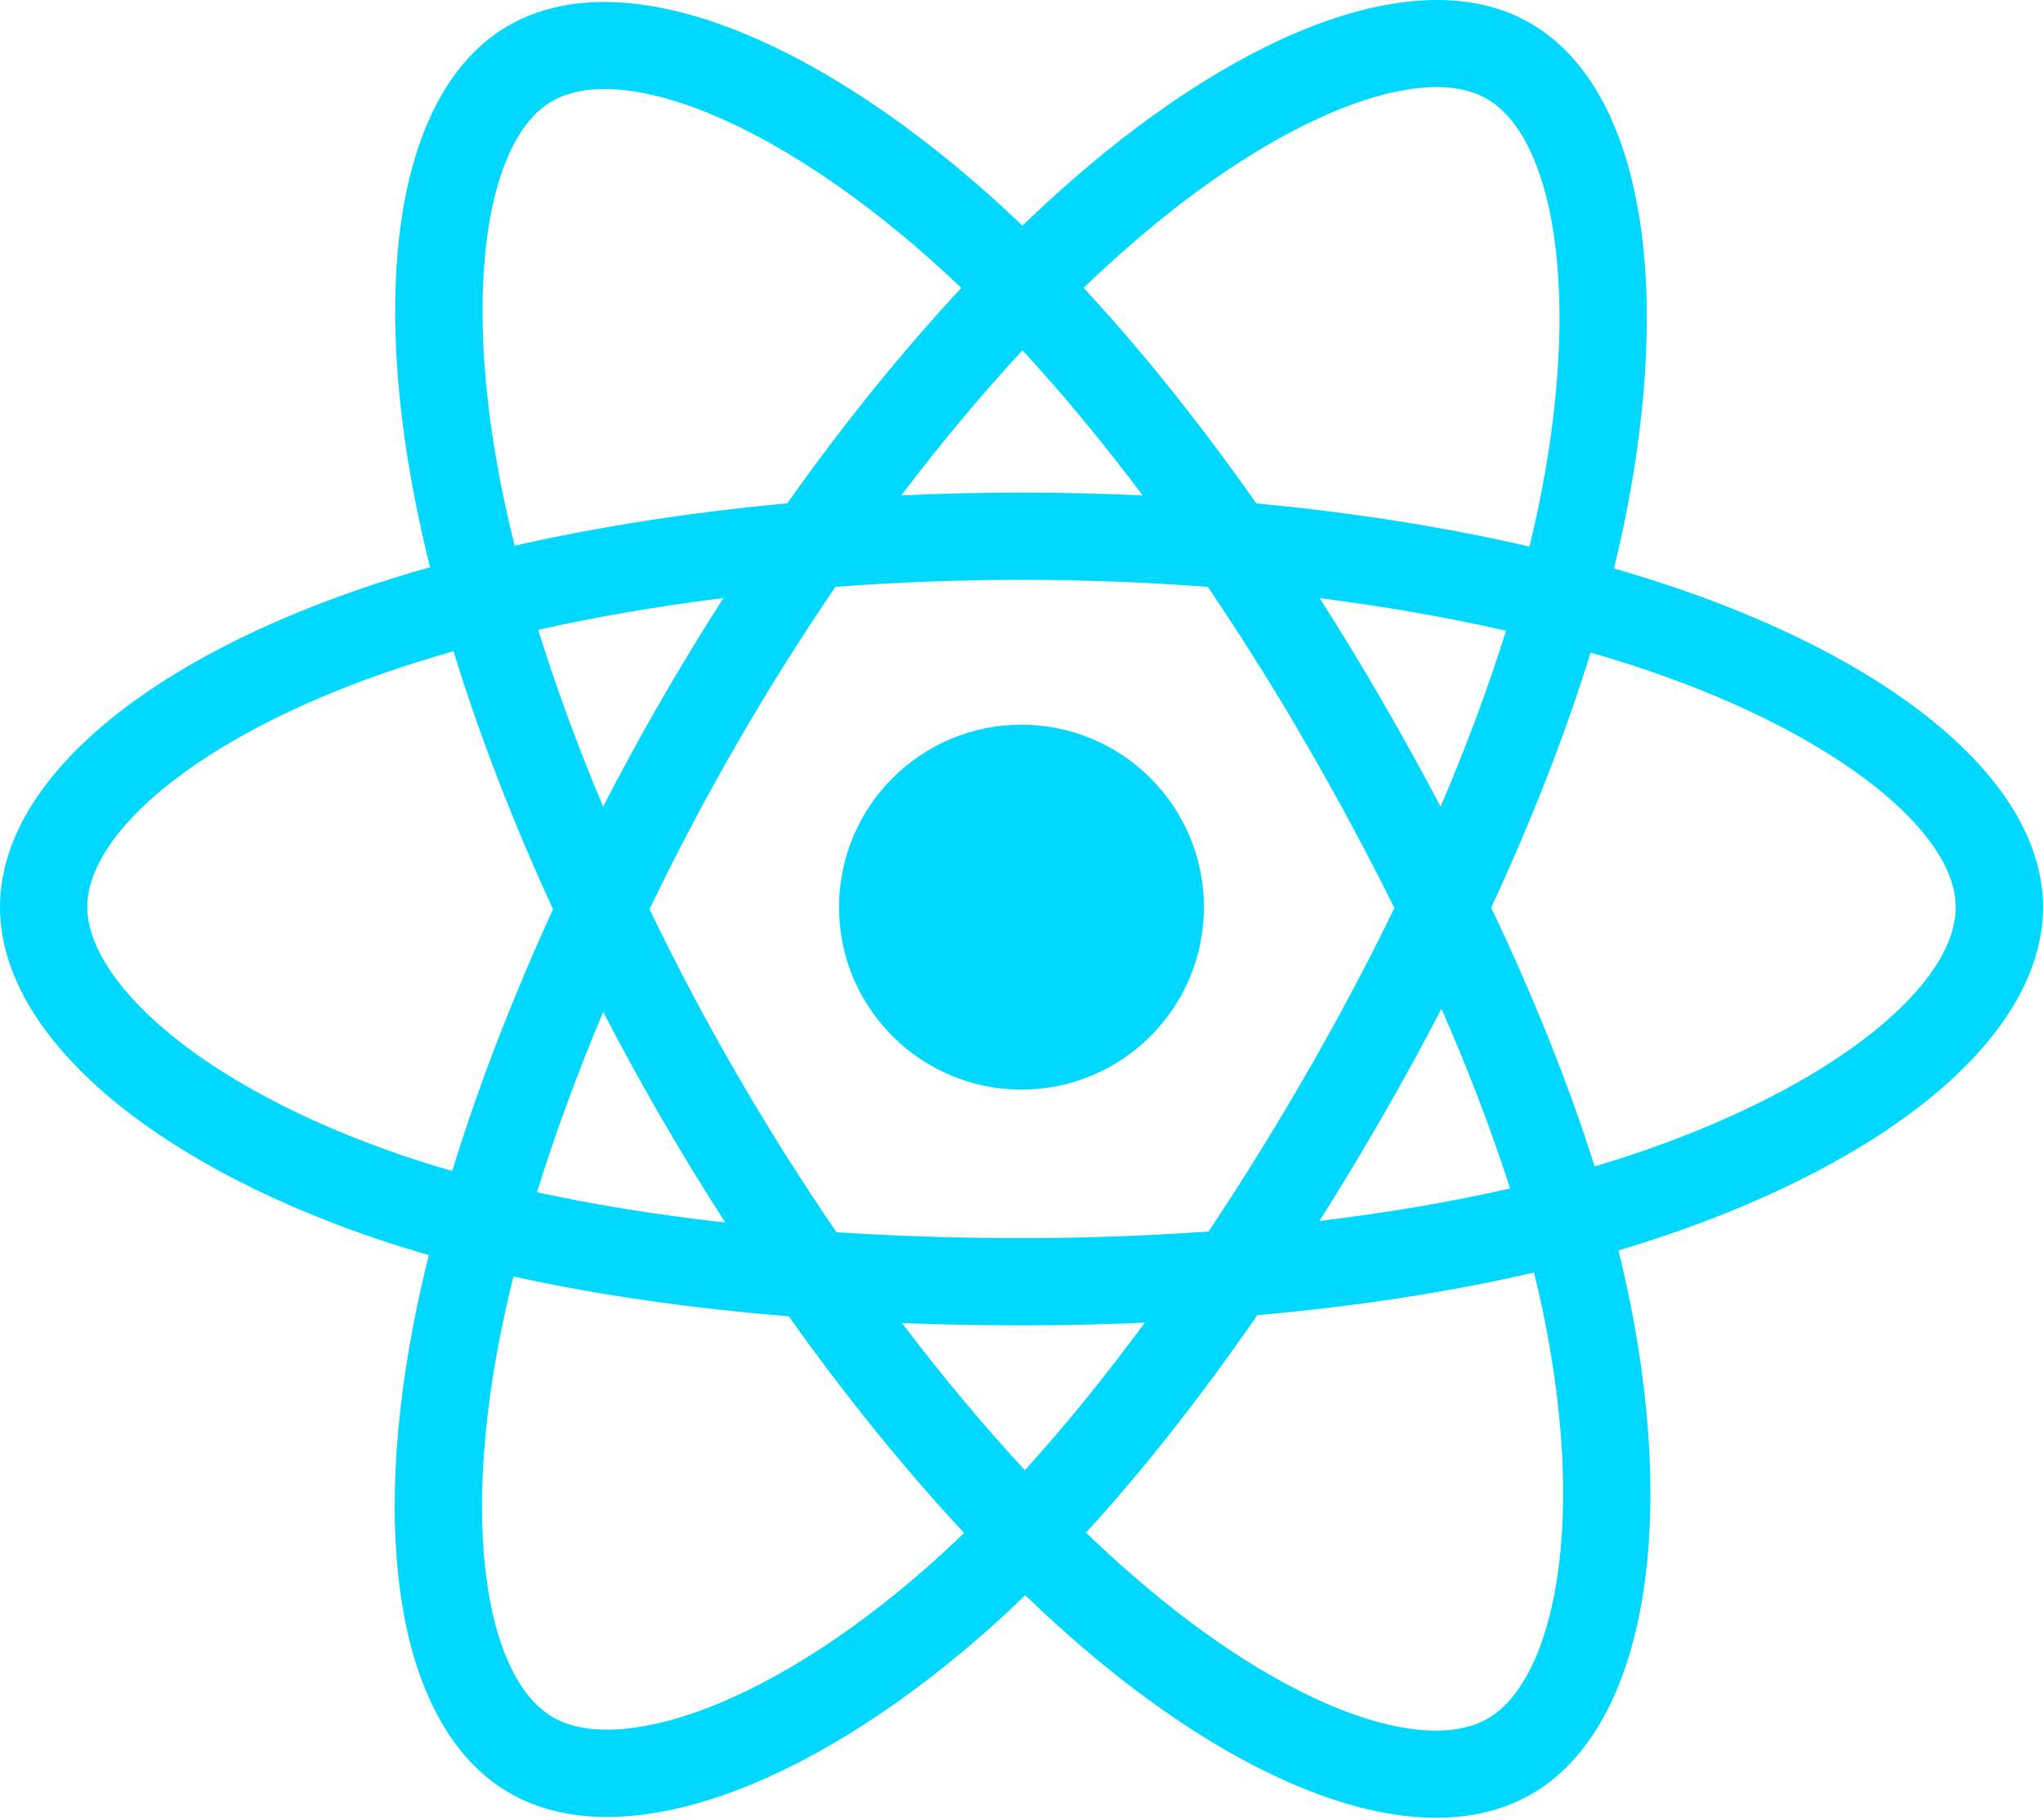
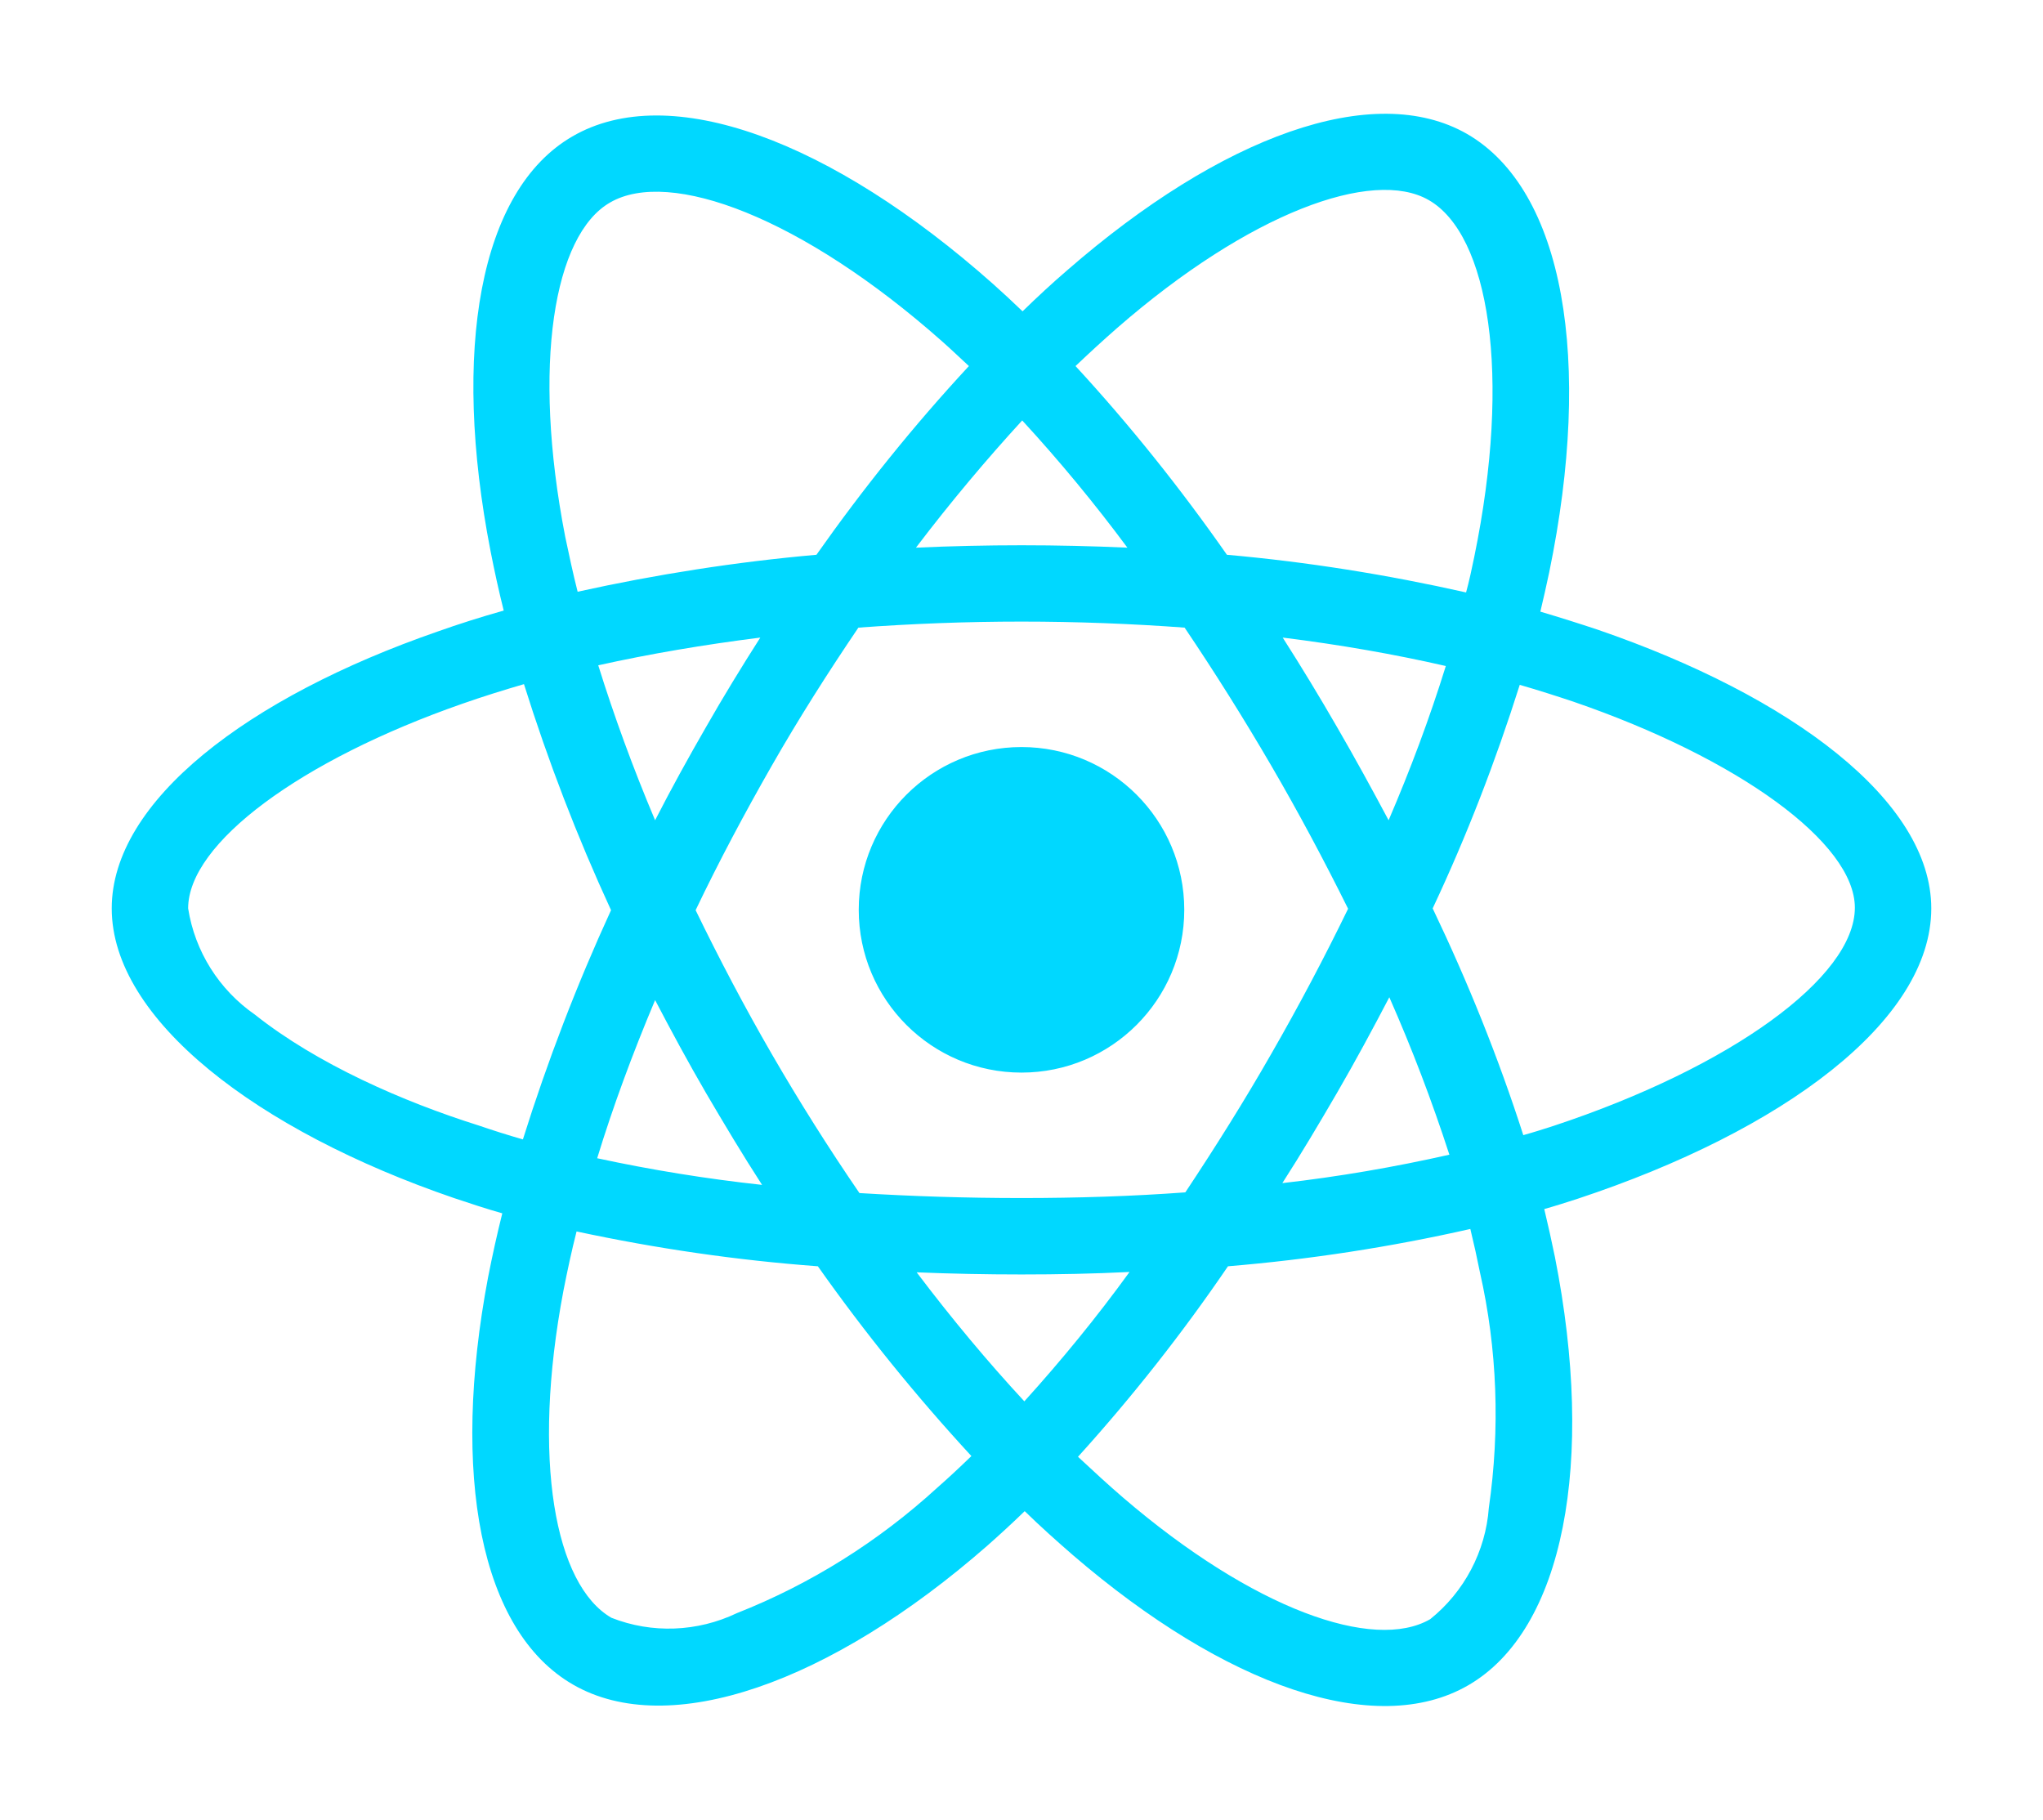
- <svg xmlns="http://www.w3.org/2000/svg" aria-hidden="true" role="img" class="iconify iconify--logos" width="35.93" height="32" preserveAspectRatio="xMidYMid meet" viewBox="0 0 256 228">
-   <path fill="#00D8FF" d="M210.483 73.824a171.49 171.49 0 0 0-8.24-2.597c.465-1.9.893-3.777 1.273-5.621c6.238-30.281 2.16-54.676-11.769-62.708c-13.355-7.7-35.196.329-57.254 19.526a171.23 171.23 0 0 0-6.375 5.848a155.866 155.866 0 0 0-4.241-3.917C100.759 3.829 77.587-4.822 63.673 3.233C50.33 10.957 46.379 33.89 51.995 62.588a170.974 170.974 0 0 0 1.892 8.48c-3.28.932-6.445 1.924-9.474 2.98C17.309 83.498 0 98.307 0 113.668c0 15.865 18.582 31.778 46.812 41.427a145.52 145.52 0 0 0 6.921 2.165a167.467 167.467 0 0 0-2.01 9.138c-5.354 28.2-1.173 50.591 12.134 58.266c13.744 7.926 36.812-.22 59.273-19.855a145.567 145.567 0 0 0 5.342-4.923a168.064 168.064 0 0 0 6.92 6.314c21.758 18.722 43.246 26.282 56.54 18.586c13.731-7.949 18.194-32.003 12.4-61.268a145.016 145.016 0 0 0-1.535-6.842c1.62-.48 3.21-.974 4.76-1.488c29.348-9.723 48.443-25.443 48.443-41.52c0-15.417-17.868-30.326-45.517-39.844Zm-6.365 70.984c-1.4.463-2.836.91-4.3 1.345c-3.24-10.257-7.612-21.163-12.963-32.432c5.106-11 9.31-21.767 12.459-31.957c2.619.758 5.16 1.557 7.61 2.4c23.69 8.156 38.14 20.213 38.14 29.504c0 9.896-15.606 22.743-40.946 31.14Zm-10.514 20.834c2.562 12.94 2.927 24.64 1.23 33.787c-1.524 8.219-4.59 13.698-8.382 15.893c-8.067 4.67-25.32-1.4-43.927-17.412a156.726 156.726 0 0 1-6.437-5.87c7.214-7.889 14.423-17.06 21.459-27.246c12.376-1.098 24.068-2.894 34.671-5.345a134.17 134.17 0 0 1 1.386 6.193ZM87.276 214.515c-7.882 2.783-14.16 2.863-17.955.675c-8.075-4.657-11.432-22.636-6.853-46.752a156.923 156.923 0 0 1 1.869-8.499c10.486 2.32 22.093 3.988 34.498 4.994c7.084 9.967 14.501 19.128 21.976 27.15a134.668 134.668 0 0 1-4.877 4.492c-9.933 8.682-19.886 14.842-28.658 17.94ZM50.35 144.747c-12.483-4.267-22.792-9.812-29.858-15.863c-6.35-5.437-9.555-10.836-9.555-15.216c0-9.322 13.897-21.212 37.076-29.293c2.813-.98 5.757-1.905 8.812-2.773c3.204 10.42 7.406 21.315 12.477 32.332c-5.137 11.18-9.399 22.249-12.634 32.792a134.718 134.718 0 0 1-6.318-1.979Zm12.378-84.26c-4.811-24.587-1.616-43.134 6.425-47.789c8.564-4.958 27.502 2.111 47.463 19.835a144.318 144.318 0 0 1 3.841 3.545c-7.438 7.987-14.787 17.08-21.808 26.988c-12.04 1.116-23.565 2.908-34.161 5.309a160.342 160.342 0 0 1-1.76-7.887Zm110.427 27.268a347.8 347.8 0 0 0-7.785-12.803c8.168 1.033 15.994 2.404 23.343 4.08c-2.206 7.072-4.956 14.465-8.193 22.045a381.151 381.151 0 0 0-7.365-13.322Zm-45.032-43.861c5.044 5.465 10.096 11.566 15.065 18.186a322.04 322.04 0 0 0-30.257-.006c4.974-6.559 10.069-12.652 15.192-18.18ZM82.802 87.83a323.167 323.167 0 0 0-7.227 13.238c-3.184-7.553-5.909-14.98-8.134-22.152c7.304-1.634 15.093-2.97 23.209-3.984a321.524 321.524 0 0 0-7.848 12.897Zm8.081 65.352c-8.385-.936-16.291-2.203-23.593-3.793c2.26-7.3 5.045-14.885 8.298-22.6a321.187 321.187 0 0 0 7.257 13.246c2.594 4.48 5.28 8.868 8.038 13.147Zm37.542 31.03c-5.184-5.592-10.354-11.779-15.403-18.433c4.902.192 9.899.29 14.978.29c5.218 0 10.376-.117 15.453-.343c-4.985 6.774-10.018 12.97-15.028 18.486Zm52.198-57.817c3.422 7.8 6.306 15.345 8.596 22.52c-7.422 1.694-15.436 3.058-23.88 4.071a382.417 382.417 0 0 0 7.859-13.026a347.403 347.403 0 0 0 7.425-13.565Zm-16.898 8.101a358.557 358.557 0 0 1-12.281 19.815a329.4 329.4 0 0 1-23.444.823c-7.967 0-15.716-.248-23.178-.732a310.202 310.202 0 0 1-12.513-19.846h.001a307.41 307.41 0 0 1-10.923-20.627a310.278 310.278 0 0 1 10.89-20.637l-.001.001a307.318 307.318 0 0 1 12.413-19.761c7.613-.576 15.42-.876 23.31-.876H128c7.926 0 15.743.303 23.354.883a329.357 329.357 0 0 1 12.335 19.695a358.489 358.489 0 0 1 11.036 20.54a329.472 329.472 0 0 1-11 20.722Zm22.56-122.124c8.572 4.944 11.906 24.881 6.52 51.026c-.344 1.668-.73 3.367-1.15 5.09c-10.622-2.452-22.155-4.275-34.23-5.408c-7.034-10.017-14.323-19.124-21.64-27.008a160.789 160.789 0 0 1 5.888-5.4c18.9-16.447 36.564-22.941 44.612-18.3ZM128 90.808c12.625 0 22.86 10.235 22.86 22.86s-10.235 22.86-22.86 22.86s-22.86-10.235-22.86-22.86s10.235-22.86 22.86-22.86Z" />
+ <svg xmlns="http://www.w3.org/2000/svg" width="35.93" height="32" viewBox="0 0 512 512">
+   <path fill="#00D8FF" d="M418.2 177.2c-5.4-1.8-10.8-3.5-16.2-5.1.9-3.7 1.7-7.4 2.5-11.1 12.3-59.6 4.2-107.5-23.1-123.3-26.3-15.1-69.2.6-112.6 38.4-4.3 3.7-8.5 7.6-12.5 11.5-2.7-2.6-5.5-5.2-8.3-7.7-45.5-40.4-91.1-57.4-118.4-41.5-26.2 15.2-34 60.3-23 116.7 1.1 5.6 2.3 11.1 3.7 16.7-6.4 1.8-12.7 3.8-18.6 5.9C38.3 196.2 0 225.4 0 255.6c0 31.2 40.8 62.5 96.3 81.5 4.5 1.5 9 3 13.6 4.3-1.5 6-2.8 11.9-4 18-10.5 55.5-2.3 99.5 23.9 114.6 27 15.6 72.4-.4 116.6-39.1 3.5-3.1 7-6.3 10.5-9.7 4.4 4.3 9 8.4 13.6 12.4 42.8 36.8 85.1 51.7 111.2 36.6 27-15.6 35.8-62.9 24.4-120.5-.9-4.4-1.9-8.9-3-13.5 3.2-.9 6.3-1.9 9.4-2.9 57.7-19.1 99.5-50 99.5-81.7 0-30.3-39.4-59.7-93.8-78.4zM282.9 92.3c37.2-32.4 71.9-45.1 87.7-36 16.9 9.7 23.4 48.9 12.8 100.4-.7 3.4-1.4 6.7-2.3 10-22.2-5-44.7-8.6-67.3-10.6-13-18.6-27.2-36.4-42.6-53.1 3.9-3.7 7.7-7.2 11.7-10.7zM167.2 307.5c5.1 8.7 10.3 17.4 15.8 25.9-15.6-1.7-31.1-4.2-46.4-7.5 4.4-14.4 9.9-29.3 16.3-44.5 4.6 8.8 9.3 17.5 14.3 26.1zm-30.3-120.3c14.4-3.2 29.7-5.8 45.6-7.8-5.3 8.3-10.5 16.8-15.4 25.4-4.9 8.5-9.7 17.2-14.2 26-6.3-14.9-11.6-29.5-16-43.6zm27.4 68.9c6.6-13.8 13.8-27.3 21.4-40.6s15.8-26.2 24.4-38.9c15-1.1 30.3-1.7 45.9-1.7s31 .6 45.9 1.7c8.5 12.6 16.6 25.5 24.3 38.7s14.9 26.7 21.7 40.4c-6.7 13.8-13.9 27.4-21.6 40.8-7.6 13.3-15.7 26.2-24.2 39-14.9 1.1-30.4 1.6-46.1 1.6s-30.9-.5-45.6-1.4c-8.7-12.7-16.9-25.7-24.6-39s-14.8-26.8-21.5-40.6zm180.6 51.2c5.1-8.8 9.9-17.7 14.6-26.7 6.4 14.5 12 29.2 16.9 44.3-15.5 3.5-31.2 6.2-47 8 5.4-8.4 10.5-17 15.5-25.6zm14.4-76.5c-4.7-8.8-9.5-17.6-14.5-26.2-4.9-8.5-10-16.9-15.3-25.2 16.1 2 31.5 4.7 45.9 8-4.6 14.8-10 29.2-16.1 43.4zM256.2 118.3c10.5 11.4 20.4 23.4 29.6 35.8-19.8-.9-39.7-.9-59.5 0 9.8-12.9 19.9-24.9 29.9-35.8zM140.2 57c16.8-9.8 54.1 4.2 93.4 39 2.5 2.2 5 4.6 7.6 7-15.5 16.7-29.8 34.5-42.9 53.1-22.6 2-45 5.5-67.2 10.4-1.3-5.1-2.4-10.3-3.5-15.5-9.4-48.4-3.2-84.9 12.6-94zm-24.5 263.6c-4.2-1.2-8.3-2.5-12.4-3.9-21.3-6.7-45.5-17.3-63-31.2-10.1-7-16.9-17.8-18.8-29.9 0-18.3 31.6-41.7 77.2-57.6 5.7-2 11.5-3.8 17.3-5.5 6.8 21.7 15 43 24.5 63.6-9.6 20.9-17.9 42.5-24.8 64.5zm116.6 98c-16.5 15.1-35.6 27.1-56.4 35.3-11.1 5.3-23.9 5.8-35.3 1.3-15.9-9.2-22.5-44.5-13.5-92 1.1-5.6 2.3-11.2 3.7-16.7 22.4 4.8 45 8.1 67.9 9.8 13.2 18.7 27.7 36.6 43.2 53.4-3.2 3.1-6.4 6.1-9.6 8.9zm24.5-24.3c-10.2-11-20.4-23.2-30.3-36.3 9.6.4 19.5.6 29.5.6 10.3 0 20.4-.2 30.4-.7-9.2 12.7-19.1 24.8-29.6 36.4zm130.7 30c-.9 12.2-6.9 23.6-16.5 31.3-15.9 9.2-49.8-2.8-86.4-34.2-4.2-3.6-8.4-7.5-12.7-11.5 15.3-16.9 29.4-34.8 42.2-53.6 22.9-1.9 45.7-5.4 68.2-10.5 1 4.1 1.9 8.2 2.7 12.2 4.9 21.6 5.7 44.1 2.5 66.3zm18.2-107.5c-2.8.9-5.6 1.8-8.5 2.6-7-21.8-15.6-43.1-25.5-63.8 9.6-20.4 17.7-41.4 24.5-62.9 5.2 1.5 10.2 3.1 15 4.7 46.6 16 79.3 39.8 79.3 58 0 19.6-34.9 44.9-84.8 61.4zm-149.7-15c25.3 0 45.8-20.5 45.8-45.8s-20.5-45.8-45.8-45.8c-25.3 0-45.8 20.5-45.8 45.8s20.5 45.8 45.8 45.8z" />
</svg>
